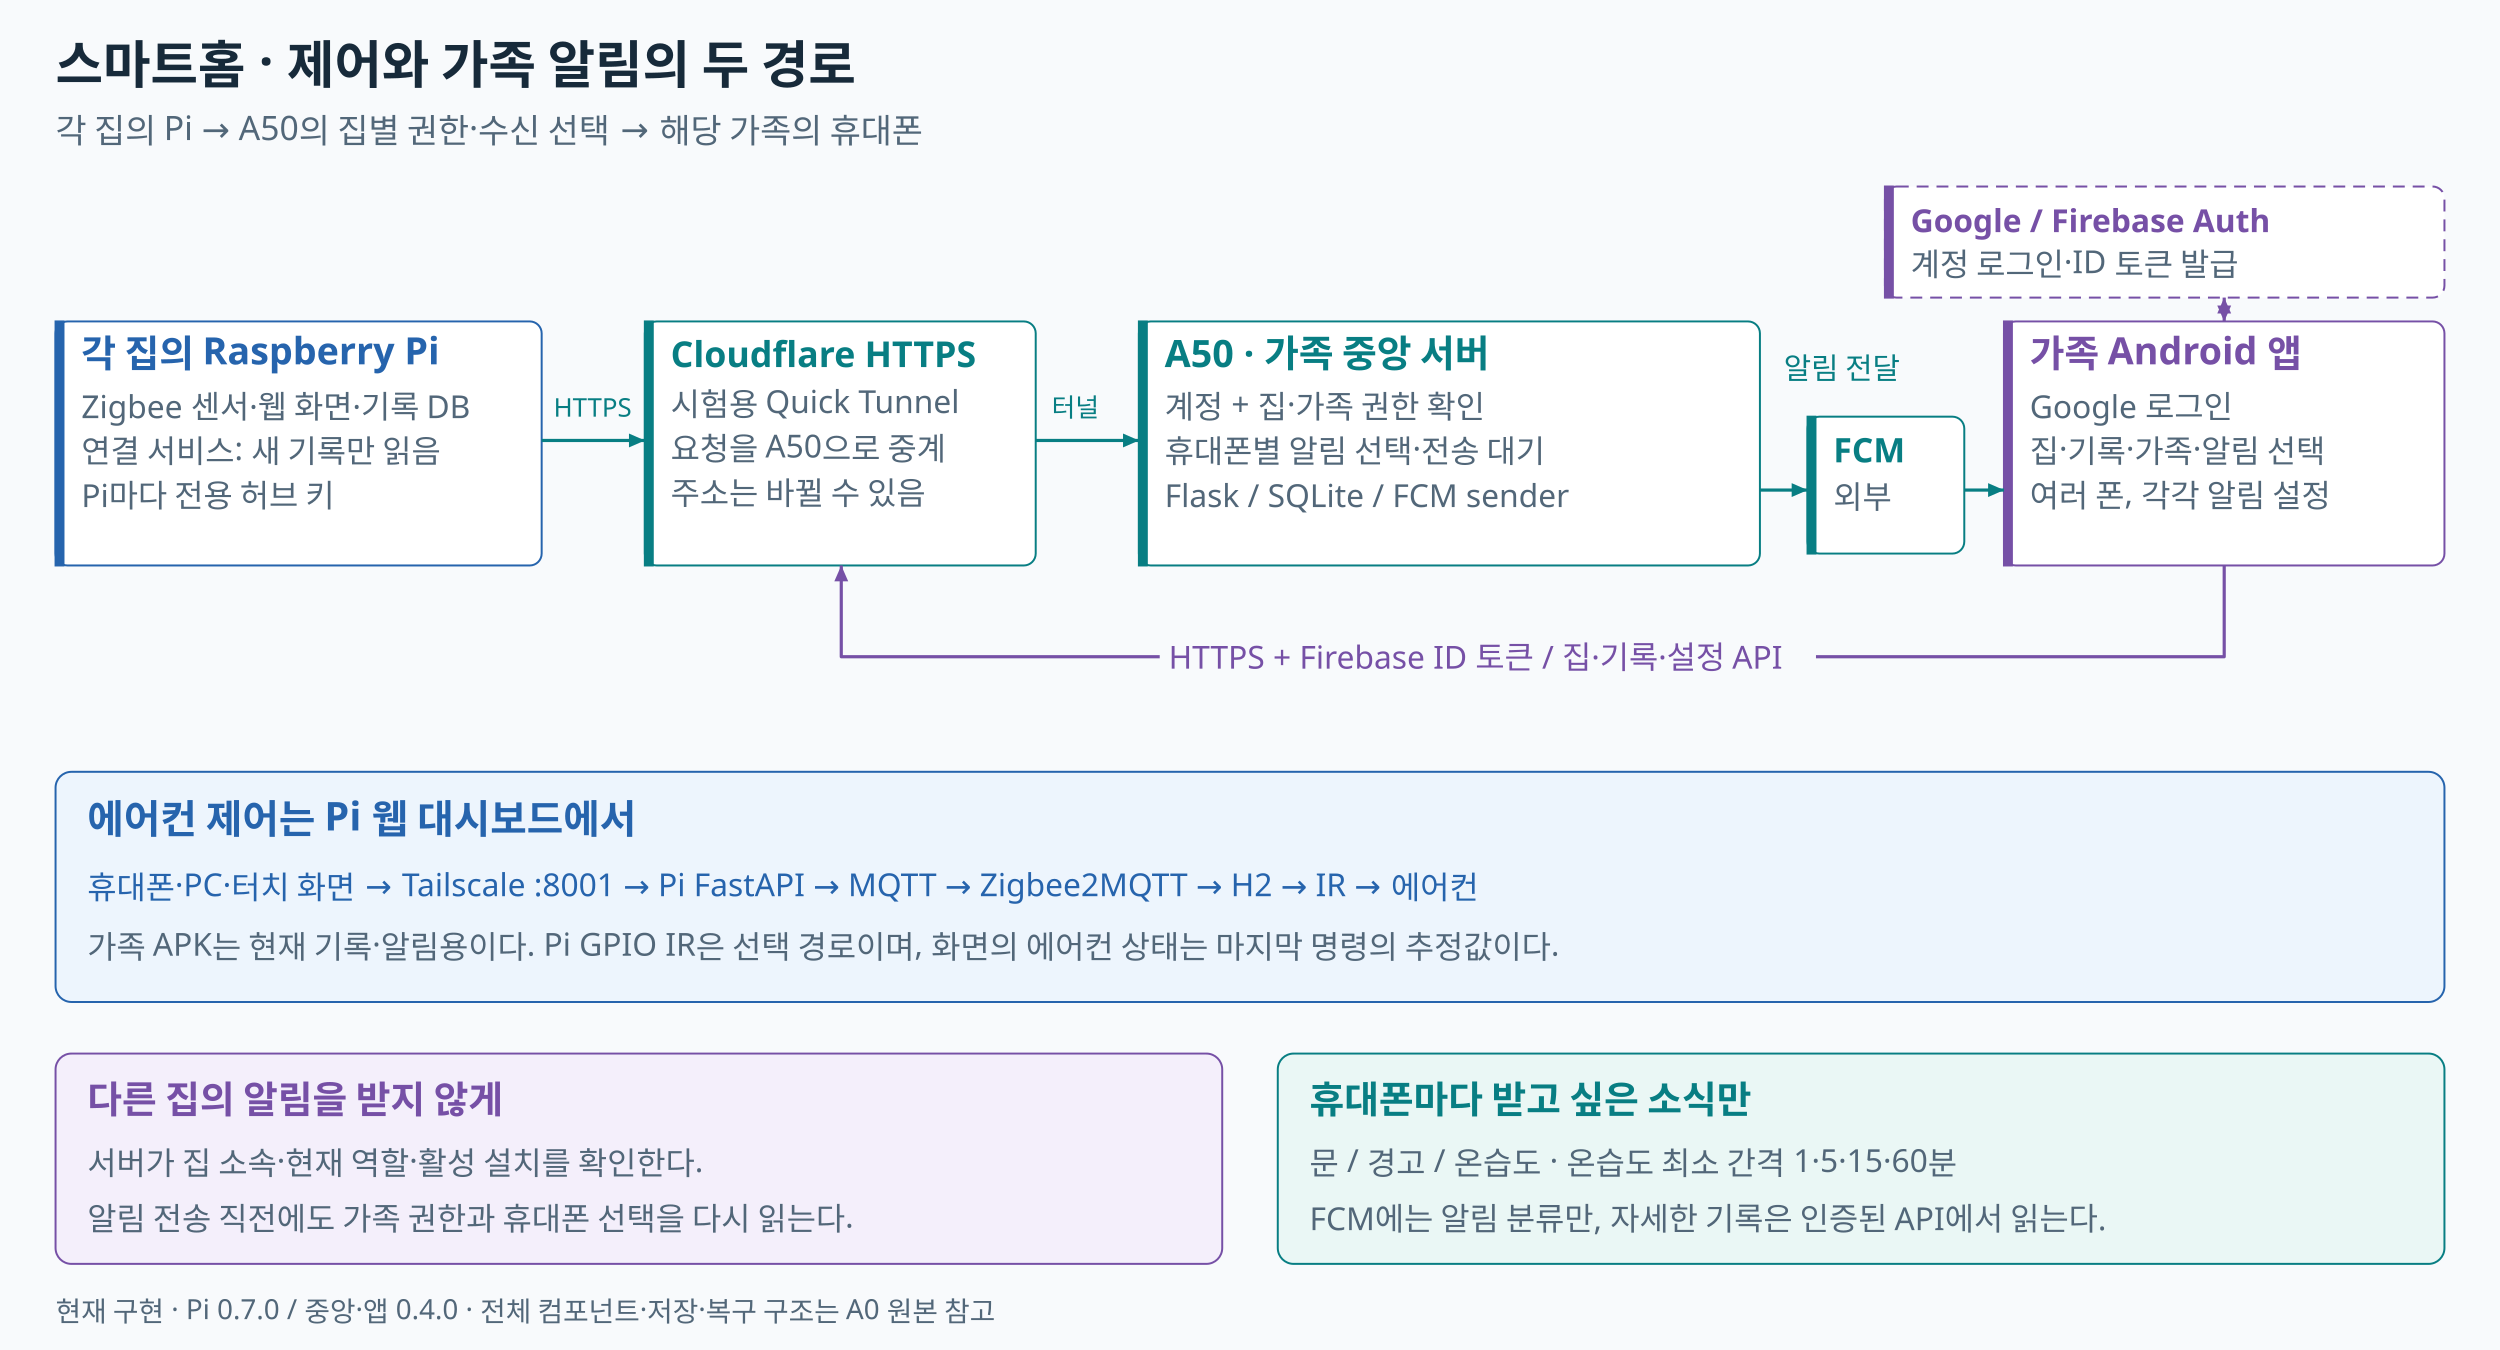
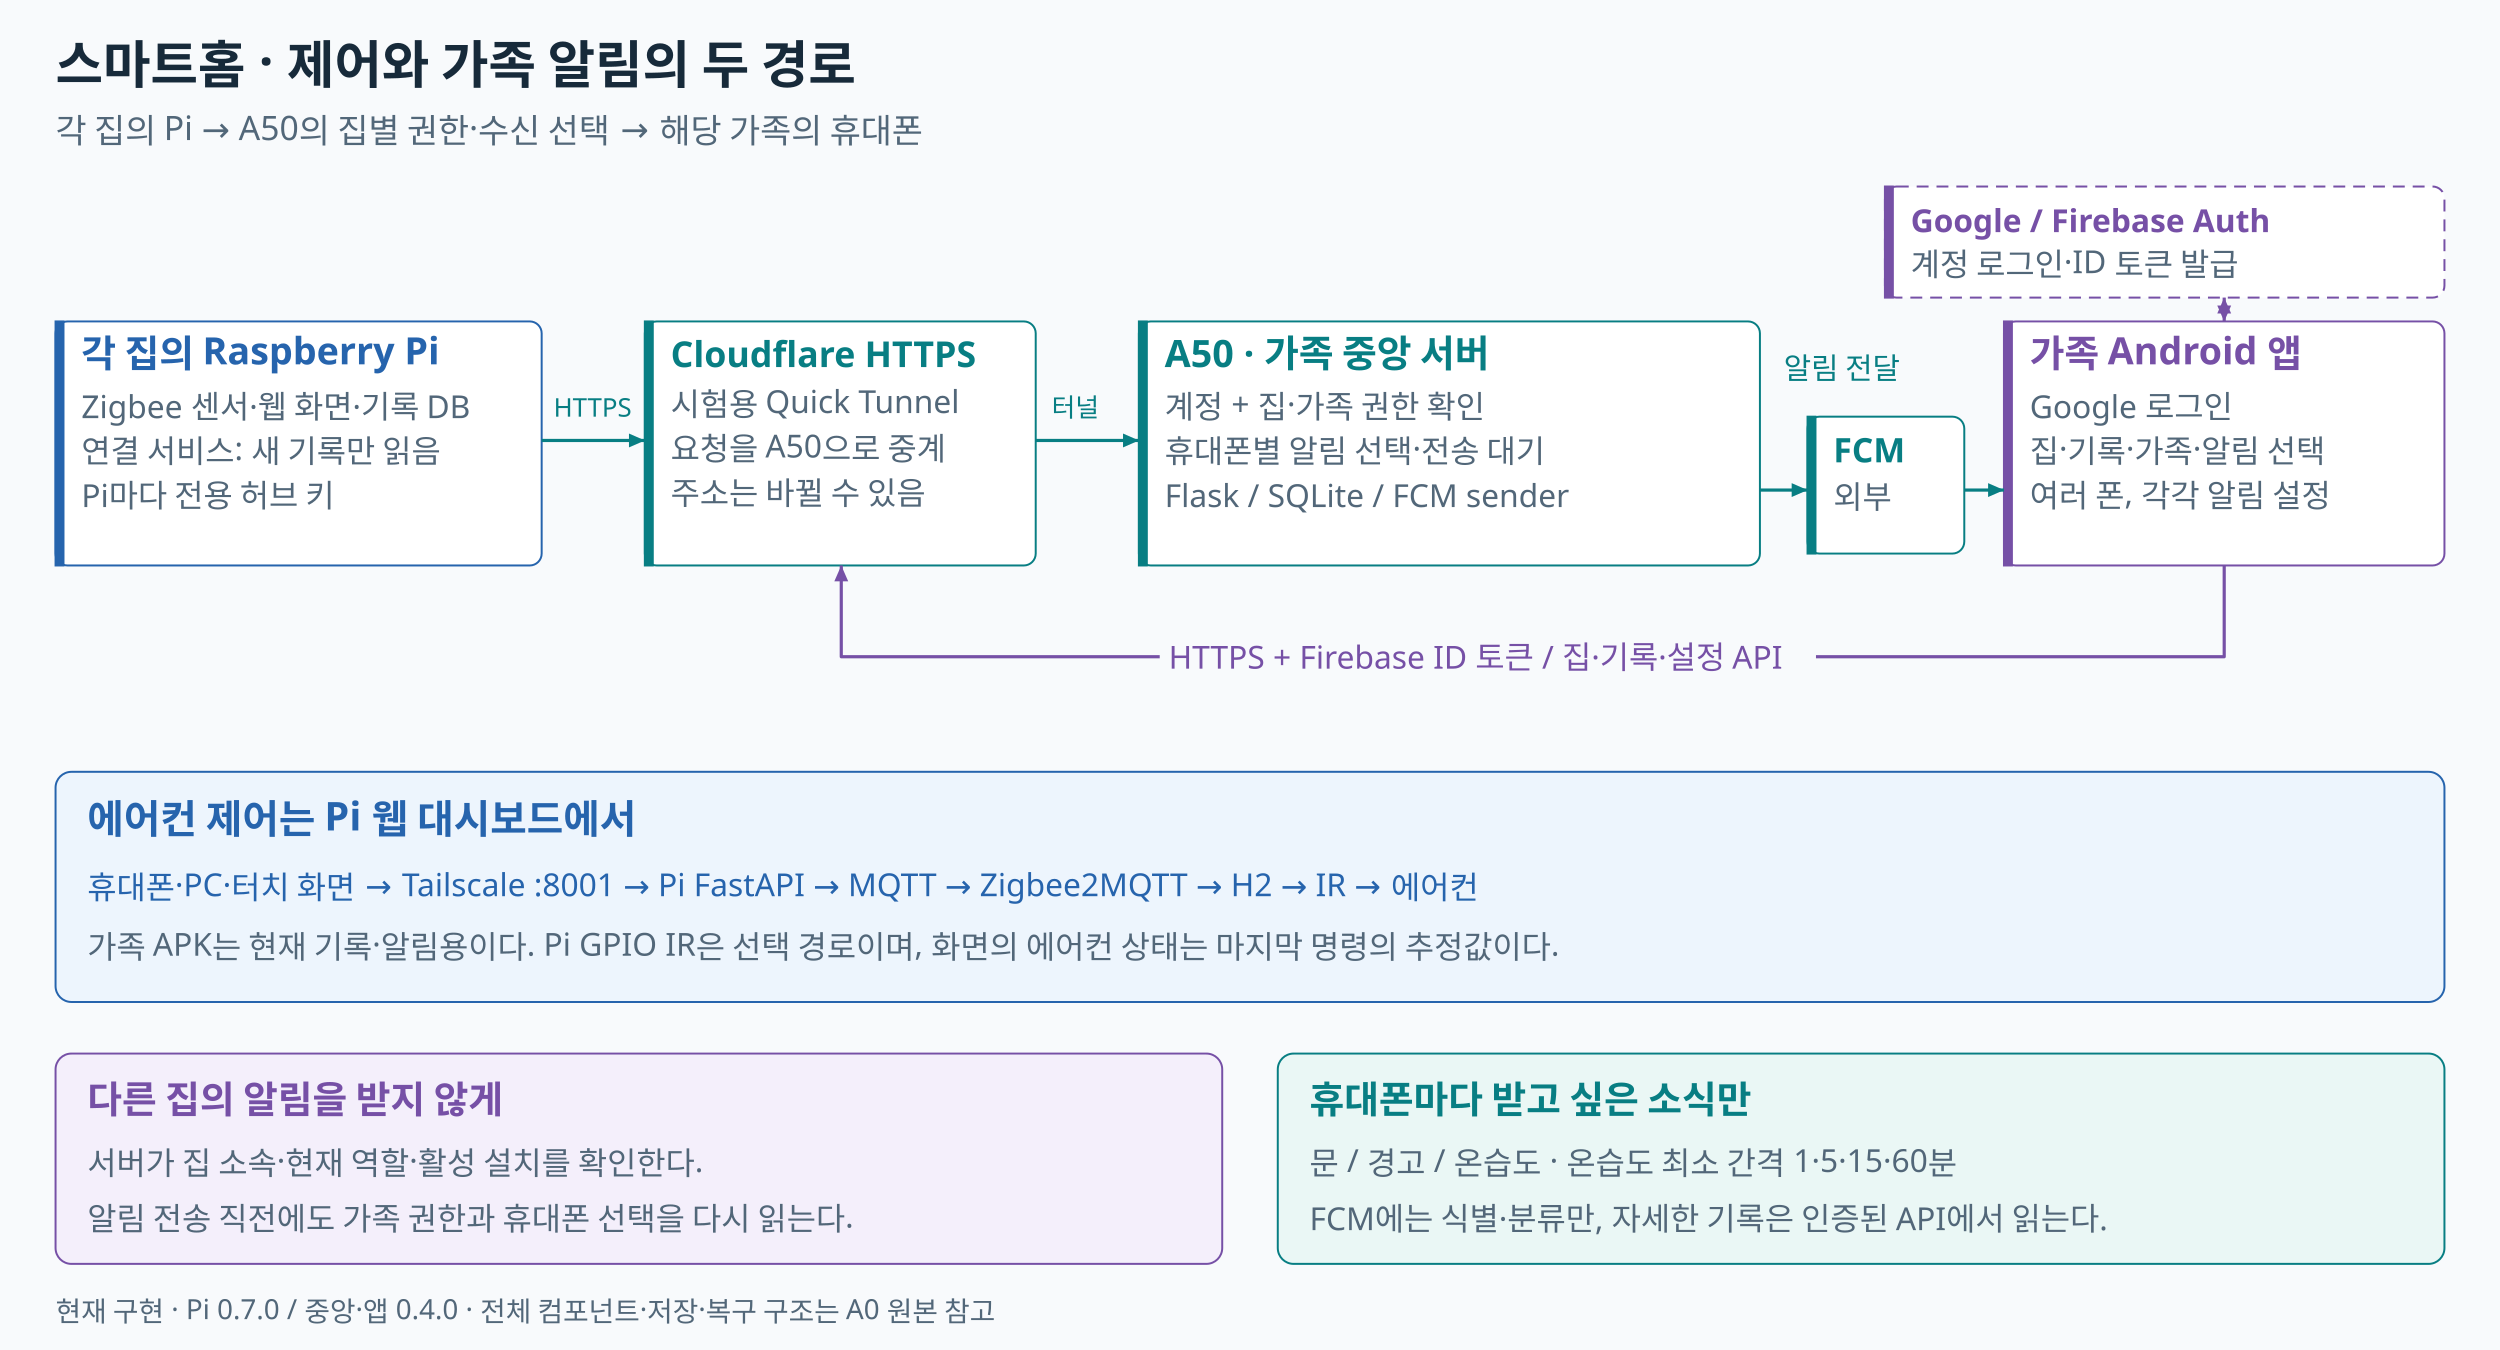
<svg xmlns="http://www.w3.org/2000/svg" width="1260" height="680" viewBox="0 0 1260 680" role="img" aria-labelledby="diagram-title diagram-desc">
  <style>text{font-family:"Malgun Gothic","Noto Sans KR",sans-serif;font-size:16px}</style>
  <rect x="0" y="0" width="1260" height="680" rx="0" fill="#f8fafc" stroke="#f8fafc" stroke-width="1" />
  <text x="28" y="42" font-size="26px" style="font-size:26px" fill="#172a3a" font-weight="700">스마트홈 · 제어와 가족 알림의 두 경로</text>
  <text x="28" y="72" font-size="17px" style="font-size:17px" fill="#526779" font-weight="400">각 집의 Pi → A50의 집별 권한·수신 선택 → 해당 가족의 휴대폰</text>
  <rect x="28" y="162" width="245" height="123" rx="6" fill="#ffffff" stroke="#2664ad" stroke-width="1" />
  <rect x="28" y="162" width="4" height="123" rx="0" fill="#2664ad" stroke="#2664ad" stroke-width="1" />
  <text x="41" y="185" font-size="19px" style="font-size:19px" fill="#2664ad" font-weight="700">각 집의 Raspberry Pi</text>
  <text x="41" y="210.75" font-size="16px" style="font-size:16px" fill="#526779" font-weight="400">Zigbee 센서·웹 화면·기록 DB</text>
  <text x="41" y="233.15" font-size="16px" style="font-size:16px" fill="#526779" font-weight="400">연결 서비스: 새 기록만 읽음</text>
  <text x="41" y="255.55" font-size="16px" style="font-size:16px" fill="#526779" font-weight="400">Pi마다 전용 허브 키</text>
  <rect x="325" y="162" width="197" height="123" rx="6" fill="#ffffff" stroke="#087e83" stroke-width="1" />
  <rect x="325" y="162" width="4" height="123" rx="0" fill="#087e83" stroke="#087e83" stroke-width="1" />
  <text x="338" y="185" font-size="18px" style="font-size:18px" fill="#087e83" font-weight="700">Cloudflare HTTPS</text>
  <text x="338" y="209.5" font-size="16px" style="font-size:16px" fill="#526779" font-weight="400">시험용 Quick Tunnel</text>
  <text x="338" y="231.9" font-size="16px" style="font-size:16px" fill="#526779" font-weight="400">요청을 A50으로 중계</text>
  <text x="338" y="254.3" font-size="16px" style="font-size:16px" fill="#526779" font-weight="400">주소는 바뀔 수 있음</text>
  <rect x="574" y="162" width="313" height="123" rx="6" fill="#ffffff" stroke="#087e83" stroke-width="1" />
  <rect x="574" y="162" width="4" height="123" rx="0" fill="#087e83" stroke="#087e83" stroke-width="1" />
  <text x="587" y="185" font-size="19px" style="font-size:19px" fill="#087e83" font-weight="700">A50 · 가족 중앙 서버</text>
  <text x="587" y="210.75" font-size="16px" style="font-size:16px" fill="#526779" font-weight="400">계정 + 집·가족 권한 확인</text>
  <text x="587" y="233.15" font-size="16px" style="font-size:16px" fill="#526779" font-weight="400">휴대폰별 알림 선택·전송 대기</text>
  <text x="587" y="255.55" font-size="16px" style="font-size:16px" fill="#526779" font-weight="400">Flask / SQLite / FCM sender</text>
  <rect x="1010" y="162" width="222" height="123" rx="6" fill="#ffffff" stroke="#7650a6" stroke-width="1" />
  <rect x="1010" y="162" width="4" height="123" rx="0" fill="#7650a6" stroke="#7650a6" stroke-width="1" />
  <text x="1023" y="185" font-size="19px" style="font-size:19px" fill="#7650a6" font-weight="700">가족 Android 앱</text>
  <text x="1023" y="210.75" font-size="16px" style="font-size:16px" fill="#526779" font-weight="400">Google 로그인</text>
  <text x="1023" y="233.15" font-size="16px" style="font-size:16px" fill="#526779" font-weight="400">집·기록·가족·알림 선택</text>
  <text x="1023" y="255.55" font-size="16px" style="font-size:16px" fill="#526779" font-weight="400">여러 폰, 각각 알림 설정</text>
  <polyline points="273,222 325,222" fill="none" stroke="#087e83" stroke-width="1.6" stroke-linejoin="round" />
  <polygon points="325.00,222.00 317.00,218.50 317.00,225.50" fill="#087e83" />
  <text x="279" y="210" font-size="13px" style="font-size:13px" fill="#087e83" font-weight="400">HTTPS</text>
  <polyline points="522,222 574,222" fill="none" stroke="#087e83" stroke-width="1.6" stroke-linejoin="round" />
  <polygon points="574.00,222.00 566.00,218.50 566.00,225.50" fill="#087e83" />
  <text x="530" y="210" font-size="13px" style="font-size:13px" fill="#087e83" font-weight="400">터널</text>
  <rect x="950" y="94" width="282" height="56" rx="6" fill="#ffffff" stroke="#7650a6" stroke-width="1" stroke-dasharray="6 4" />
  <rect x="950" y="94" width="4" height="56" rx="0" fill="#7650a6" stroke="#7650a6" stroke-width="1" />
  <text x="963" y="117" font-size="16px" style="font-size:16px" fill="#7650a6" font-weight="700">Google / Firebase Auth</text>
  <text x="963" y="139.0" font-size="16px" style="font-size:16px" fill="#526779" font-weight="400">계정 로그인·ID 토큰 발급</text>
  <polyline points="1121,150 1121,162" fill="none" stroke="#7650a6" stroke-width="1.6" stroke-linejoin="round" />
  <polygon points="1121.00,162.00 1124.50,154.00 1117.50,154.00" fill="#7650a6" />
  <polygon points="1121.00,150.00 1117.50,158.00 1124.50,158.00" fill="#7650a6" />
  <polyline points="1121,285 1121,331 424,331 424,285" fill="none" stroke="#7650a6" stroke-width="1.6" stroke-linejoin="round" />
  <polygon points="424.00,285.00 420.50,293.00 427.50,293.00" fill="#7650a6" />
  <rect x="585" y="320" width="329.75" height="22" rx="2" fill="#f8fafc" stroke="#f8fafc" stroke-width="1" />
  <text x="589" y="337" font-size="16px" style="font-size:16px" fill="#7650a6" font-weight="400">HTTPS + Firebase ID 토큰 / 집·기록·설정 API</text>
  <rect x="911" y="210" width="79" height="69" rx="6" fill="#ffffff" stroke="#087e83" stroke-width="1" />
  <rect x="911" y="210" width="4" height="69" rx="0" fill="#087e83" stroke="#087e83" stroke-width="1" />
  <text x="924" y="233" font-size="17px" style="font-size:17px" fill="#087e83" font-weight="700">FCM</text>
  <text x="924" y="256.25" font-size="16px" style="font-size:16px" fill="#526779" font-weight="400">외부</text>
  <polyline points="887,247 911,247" fill="none" stroke="#087e83" stroke-width="1.6" stroke-linejoin="round" />
  <polygon points="911.00,247.00 903.00,243.50 903.00,250.50" fill="#087e83" />
  <polyline points="990,247 1010,247" fill="none" stroke="#087e83" stroke-width="1.6" stroke-linejoin="round" />
  <polygon points="1010.00,247.00 1002.00,243.50 1002.00,250.50" fill="#087e83" />
  <text x="899" y="191" font-size="15px" style="font-size:15px" fill="#087e83" font-weight="400">알림 전달</text>
  <rect x="28" y="389" width="1204" height="116" rx="8" fill="#edf5fd" stroke="#2664ad" stroke-width="1" />
  <text x="44" y="420" font-size="20px" style="font-size:20px" fill="#2664ad" font-weight="700">에어컨 제어는 Pi 웹 대시보드에서</text>
  <text x="44" y="453" font-size="16px" style="font-size:16px" fill="#2664ad" font-weight="400">휴대폰·PC·터치 화면 → Tailscale :8001 → Pi FastAPI → MQTT → Zigbee2MQTT → H2 → IR → 에어컨</text>
  <text x="44" y="483" font-size="16px" style="font-size:16px" fill="#526779" font-weight="400">가족 APK는 현재 기록·알림용이다. Pi GPIO IR은 선택 경로이며, 화면의 에어컨 상태는 마지막 명령의 추정값이다.</text>
  <rect x="28" y="531" width="588" height="106" rx="8" fill="#f4effb" stroke="#7650a6" stroke-width="1" />
  <text x="44" y="561" font-size="19px" style="font-size:19px" fill="#7650a6" font-weight="700">다른 집의 알림을 받지 않게</text>
  <text x="44" y="592" font-size="16px" style="font-size:16px" fill="#526779" font-weight="400">서버가 집 소속·현재 역할·활성 설치를 확인한다.</text>
  <text x="44" y="620" font-size="16px" style="font-size:16px" fill="#526779" font-weight="400">알림 전송 직전에도 가족 권한과 휴대폰 선택을 다시 읽는다.</text>
  <rect x="644" y="531" width="588" height="106" rx="8" fill="#eaf7f5" stroke="#087e83" stroke-width="1" />
  <text x="660" y="561" font-size="19px" style="font-size:19px" fill="#087e83" font-weight="700">휴대폰마다 받고 싶은 소식만</text>
  <text x="660" y="592" font-size="16px" style="font-size:16px" fill="#526779" font-weight="400">문 / 경고 / 온습도 · 온습도 최소 간격 1·5·15·60분</text>
-   <text x="660" y="620" font-size="16px" style="font-size:16px" fill="#526779" font-weight="400">FCM에는 알림 분류만, 자세한 기록은 인증된 API에서 읽는다.</text>
+   <text x="660" y="620" font-size="16px" style="font-size:16px" fill="#526779" font-weight="400">FCM에는 식별·분류만, 자세한 기록은 인증된 API에서 읽는다.</text>
  <text x="28" y="666" font-size="14px" style="font-size:14px" fill="#526779" font-weight="400">현재 구현 · Pi 0.7.0 / 중앙·앱 0.4.0 · 전체 컴포넌트·저장·복구 구조는 A0 원본 참고</text>
</svg>
